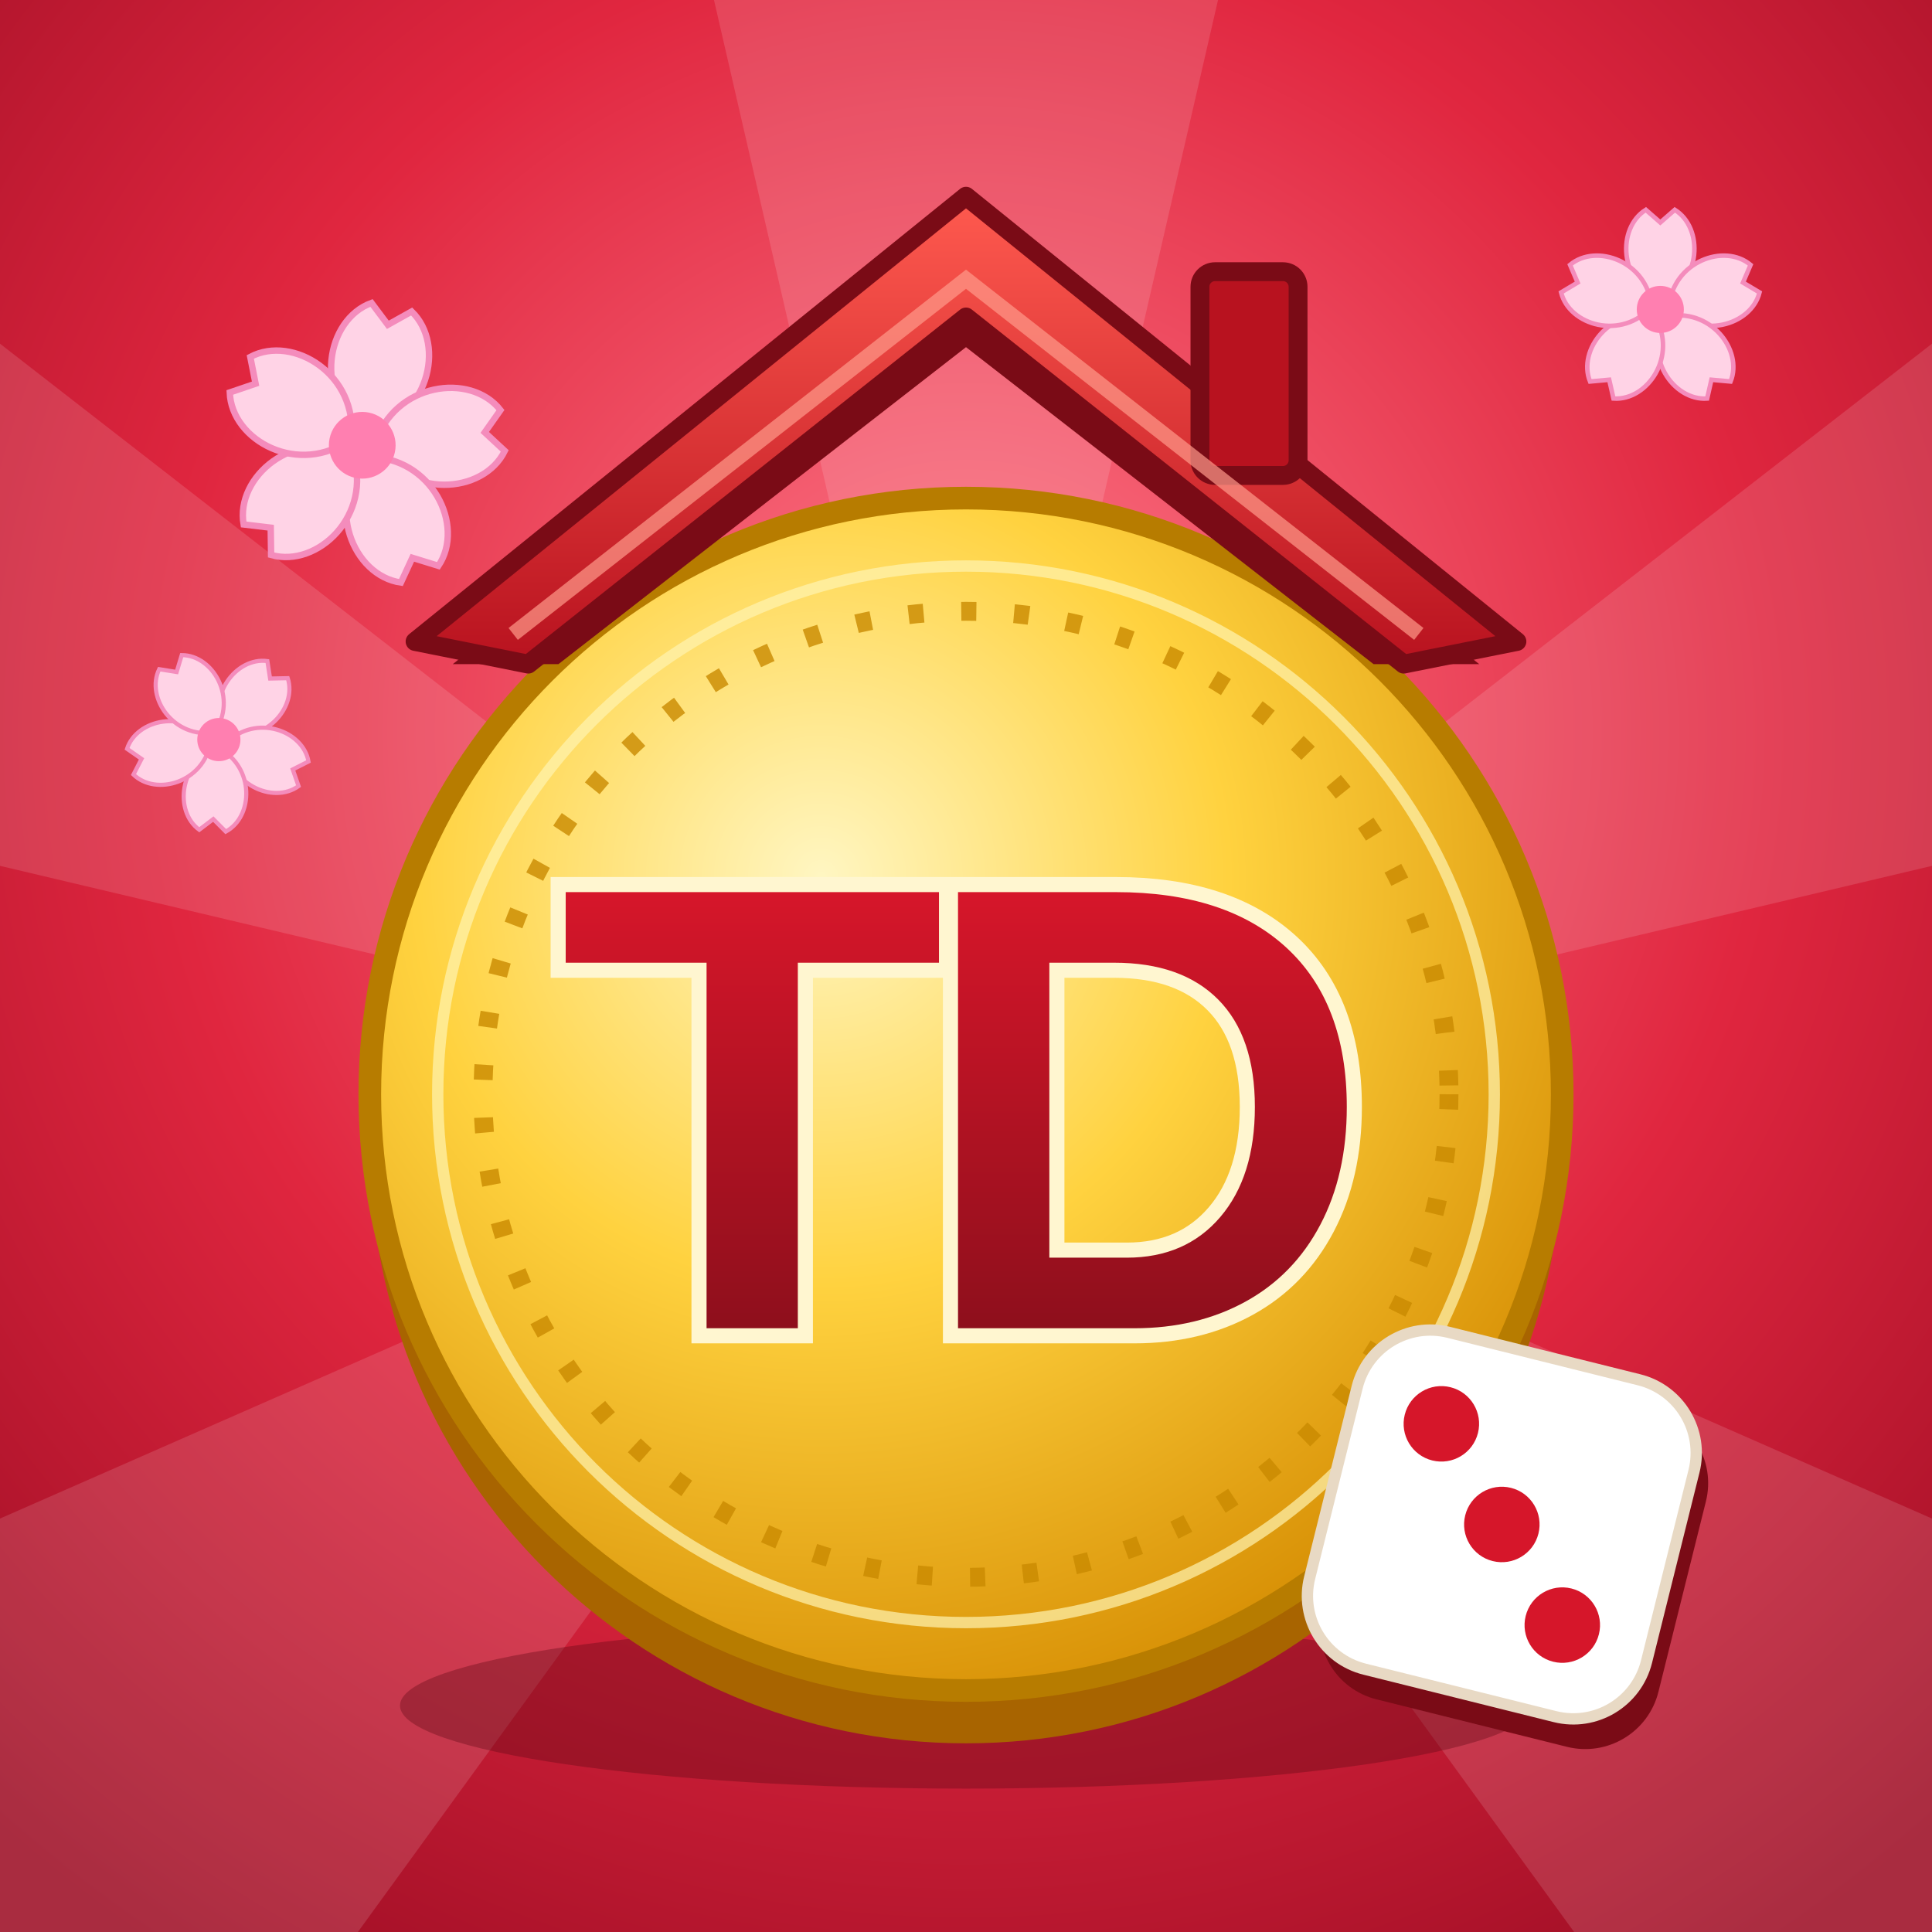
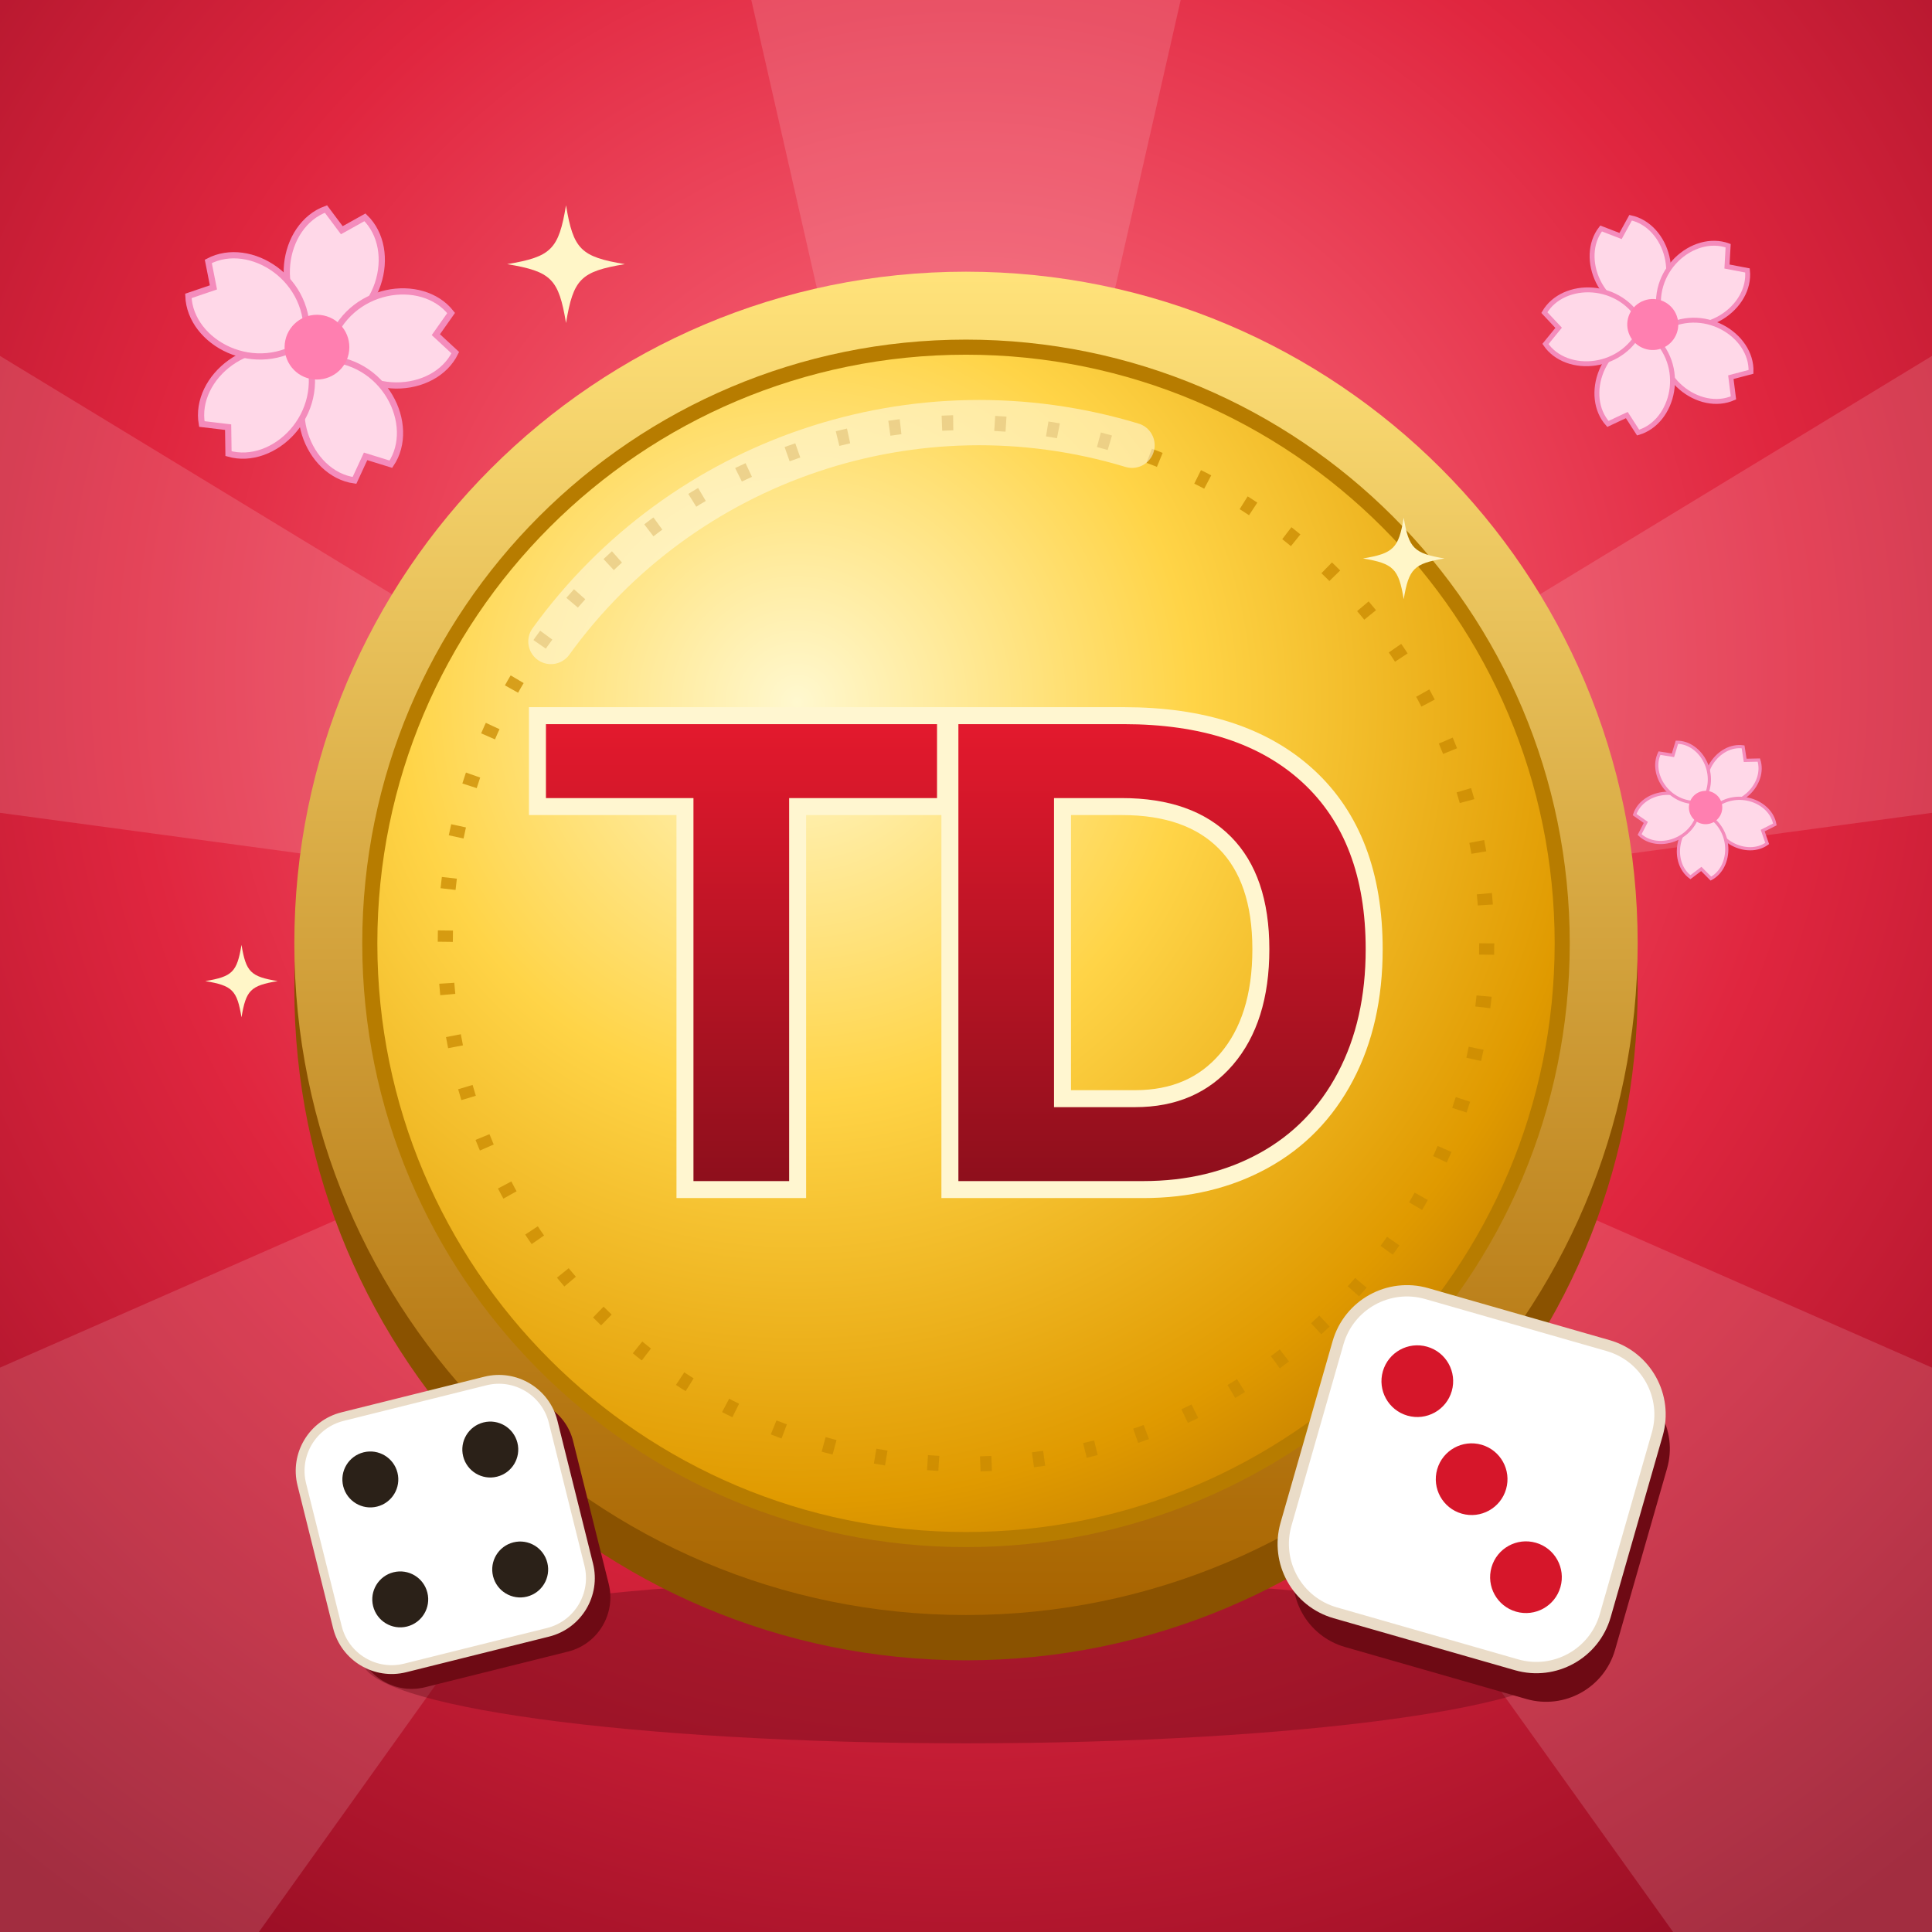
<svg xmlns="http://www.w3.org/2000/svg" viewBox="0 0 512 512">
  <defs>
-     <radialGradient id="bg" cx="50%" cy="38%" r="75%">
+     <radialGradient id="bg" cx="50%" cy="35%" r="78%">
      <stop offset="0" stop-color="#ff7a8a" />
      <stop offset=".55" stop-color="#e0263f" />
-       <stop offset="1" stop-color="#9c0d24" />
+       <stop offset="1" stop-color="#930c22" />
    </radialGradient>
-     <radialGradient id="coin" cx="38%" cy="32%" r="75%">
-       <stop offset="0" stop-color="#fff6c2" />
-       <stop offset=".45" stop-color="#ffd23f" />
-       <stop offset="1" stop-color="#d48a00" />
+     <radialGradient id="coin" cx="36%" cy="30%" r="78%">
+       <stop offset="0" stop-color="#fff8cf" />
+       <stop offset=".42" stop-color="#ffd447" />
+       <stop offset=".85" stop-color="#e09a00" />
+       <stop offset="1" stop-color="#c47f00" />
    </radialGradient>
-     <linearGradient id="roof" x1="0" y1="0" x2="0" y2="1">
-       <stop offset="0" stop-color="#ff5a4f" />
-       <stop offset="1" stop-color="#b8121f" />
+     <linearGradient id="rim" x1="0" y1="0" x2="0" y2="1">
+       <stop offset="0" stop-color="#ffe27a" />
+       <stop offset="1" stop-color="#a86400" />
    </linearGradient>
    <linearGradient id="txt" x1="0" y1="0" x2="0" y2="1">
-       <stop offset="0" stop-color="#d6162a" />
+       <stop offset="0" stop-color="#e3192d" />
      <stop offset="1" stop-color="#8e0f1c" />
    </linearGradient>
    <g id="petal">
      <path d="M0 -1 C -4.6 -3 -4.8 -9 -1.6 -11 L0 -9.6 L1.6 -11 C 4.8 -9 4.6 -3 0 -1Z" />
    </g>
    <g id="flower">
-       <g fill="#ffd3e6" stroke="#f48cbc" stroke-width=".5">
+       <g fill="#ffd8e8" stroke="#f48cbc" stroke-width=".5">
        <use href="#petal" />
        <use href="#petal" transform="rotate(72)" />
        <use href="#petal" transform="rotate(144)" />
        <use href="#petal" transform="rotate(216)" />
        <use href="#petal" transform="rotate(288)" />
      </g>
      <circle r="2.6" fill="#ff7fb0" />
    </g>
+     <path id="spark" d="M0 -12 C 1.5 -3 3 -1.5 12 0 C 3 1.5 1.5 3 0 12 C -1.5 3 -3 1.5 -12 0 C -3 -1.5 -1.5 -3 0 -12Z" fill="#fff6c8" />
+     <g id="die">
+       <rect x="-44" y="-44" width="88" height="88" rx="19" fill="#6e0a14" transform="translate(5 8)" />
+       <rect x="-44" y="-44" width="88" height="88" rx="19" fill="#fff" stroke="#eadcc8" stroke-width="3" />
+       <rect x="-38" y="-38" width="76" height="30" rx="14" fill="#fff" opacity=".7" />
+     </g>
  </defs>
  <rect width="512" height="512" fill="url(#bg)" />
-   <g opacity=".13" fill="#fff">
-     <path d="M256 290 L180 -40 L332 -40Z" />
-     <path d="M256 290 L-40 60 L-40 220Z" />
-     <path d="M256 290 L552 60 L552 220Z" />
-     <path d="M256 290 L-40 420 L-40 560 L60 560Z" />
-     <path d="M256 290 L552 420 L552 560 L452 560Z" />
+   <g opacity=".14" fill="#fff">
+     <path d="M256 250 L190 -40 L322 -40Z" />
+     <path d="M256 250 L-40 70 L-40 210Z" />
+     <path d="M256 250 L552 70 L552 210Z" />
+     <path d="M256 250 L-40 380 L-40 520 L40 552Z" />
+     <path d="M256 250 L552 380 L552 520 L472 552Z" />
  </g>
-   <ellipse cx="256" cy="452" rx="150" ry="22" fill="#5a0612" opacity=".35" />
-   <circle cx="256" cy="304" r="158" fill="#a86400" />
-   <circle cx="256" cy="290" r="158" fill="url(#coin)" stroke="#b77c00" stroke-width="6" />
-   <circle cx="256" cy="290" r="128" fill="none" stroke="#c98a00" stroke-width="5" stroke-dasharray="4 10" opacity=".8" />
-   <circle cx="256" cy="290" r="140" fill="none" stroke="#fff3b0" stroke-width="3" opacity=".7" />
-   <path d="M120 176 L256 66 L392 176 L364 176 L256 92 L148 176Z" fill="#7a0b16" />
-   <path d="M110 170 L256 52 L402 170 L372 176 L256 84 L140 176Z" fill="url(#roof)" stroke="#7a0b16" stroke-width="5" stroke-linejoin="round" />
-   <rect x="318" y="72" width="26" height="54" rx="4" fill="#b8121f" stroke="#7a0b16" stroke-width="5" />
-   <path d="M136 168 L256 74 L376 168" fill="none" stroke="#ff9a8a" stroke-width="4" opacity=".7" />
-   <text x="256" y="352" text-anchor="middle" font-family="'Be Vietnam Pro','Segoe UI',Arial,sans-serif" font-weight="900" font-size="168" letter-spacing="-8" fill="url(#txt)" stroke="#fff6d0" stroke-width="8" paint-order="stroke">TD</text>
-   <g transform="translate(398 404) rotate(14)">
-     <rect x="-46" y="-46" width="92" height="92" rx="20" fill="#7a0b16" transform="translate(5 7)" />
-     <rect x="-46" y="-46" width="92" height="92" rx="20" fill="#fff" stroke="#e8d9c4" stroke-width="3" />
+   <ellipse cx="256" cy="440" rx="160" ry="22" fill="#5a0612" opacity=".35" />
+   <circle cx="256" cy="262" r="178" fill="#8a5200" />
+   <circle cx="256" cy="250" r="178" fill="url(#rim)" />
+   <circle cx="256" cy="250" r="158" fill="url(#coin)" stroke="#b77c00" stroke-width="4" />
+   <circle cx="256" cy="250" r="138" fill="none" stroke="#c98a00" stroke-width="4" stroke-dasharray="3 11" opacity=".75" />
+   <path d="M146 170 A 140 140 0 0 1 300 118" fill="none" stroke="#fffbe6" stroke-width="12" stroke-linecap="round" opacity=".55" />
+   <text x="256" y="313" text-anchor="middle" font-family="'Be Vietnam Pro','Segoe UI',Arial,sans-serif" font-weight="900" font-size="176" letter-spacing="-8" fill="url(#txt)" stroke="#fff6d0" stroke-width="9" paint-order="stroke">TD</text>
+   <g transform="translate(390 392) rotate(16)">
+     <use href="#die" />
    <g fill="#d6162a">
-       <circle cx="-22" cy="-22" r="10" />
-       <circle cx="0" cy="0" r="10" />
-       <circle cx="22" cy="22" r="10" />
+       <circle cx="-21" cy="-21" r="9.5" />
+       <circle cx="0" cy="0" r="9.5" />
+       <circle cx="21" cy="21" r="9.5" />
    </g>
  </g>
-   <use href="#flower" transform="translate(96 118) scale(3.4) rotate(12)" />
-   <use href="#flower" transform="translate(58 196) scale(2.2) rotate(40)" />
-   <use href="#flower" transform="translate(440 82) scale(2.4)" />
+   <g transform="translate(118 404) rotate(-14) scale(.78)">
+     <use href="#die" />
+     <g fill="#2b2118">
+       <circle cx="-21" cy="-21" r="9.5" />
+       <circle cx="21" cy="-21" r="9.5" />
+       <circle cx="-21" cy="21" r="9.5" />
+       <circle cx="21" cy="21" r="9.5" />
+     </g>
+   </g>
+   <use href="#flower" transform="translate(84 92) scale(3.3) rotate(12)" />
+   <use href="#flower" transform="translate(438 86) scale(2.6) rotate(-20)" />
+   <use href="#flower" transform="translate(452 214) scale(1.7) rotate(40)" />
+   <use href="#spark" transform="translate(150 70) scale(1.3)" />
+   <use href="#spark" transform="translate(372 148) scale(.9)" />
+   <use href="#spark" transform="translate(64 260) scale(.8)" />
</svg>
